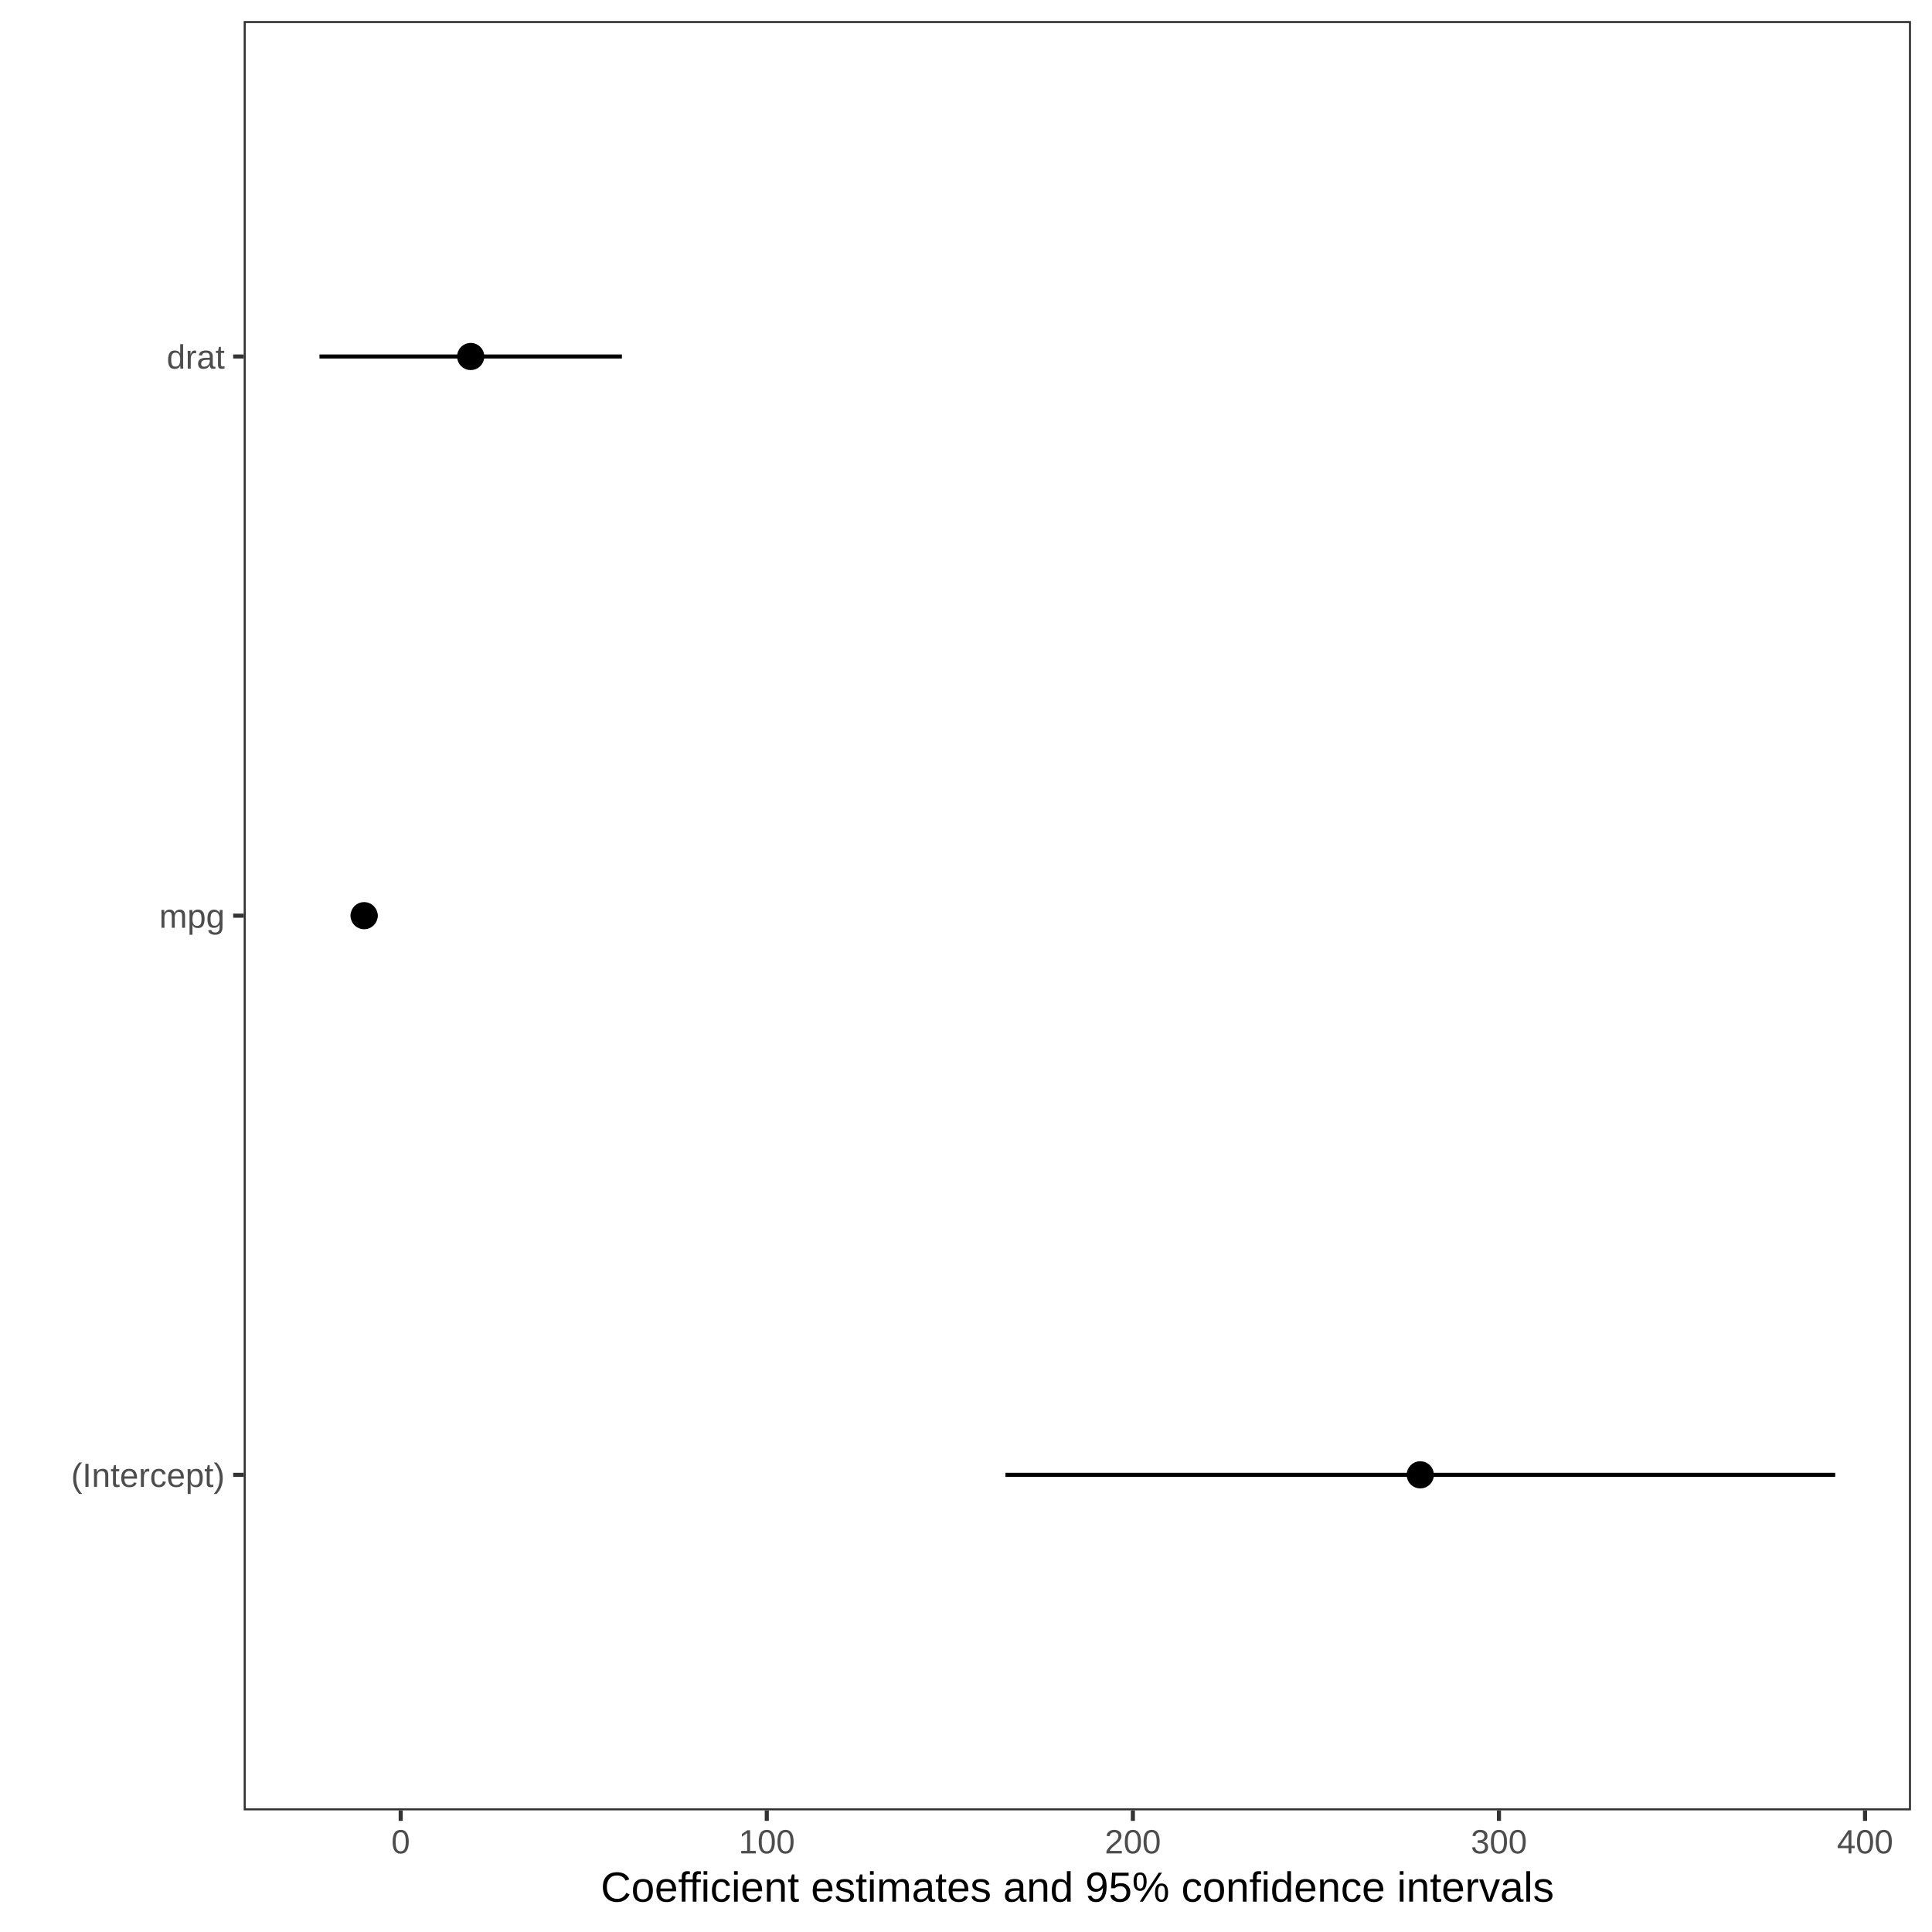
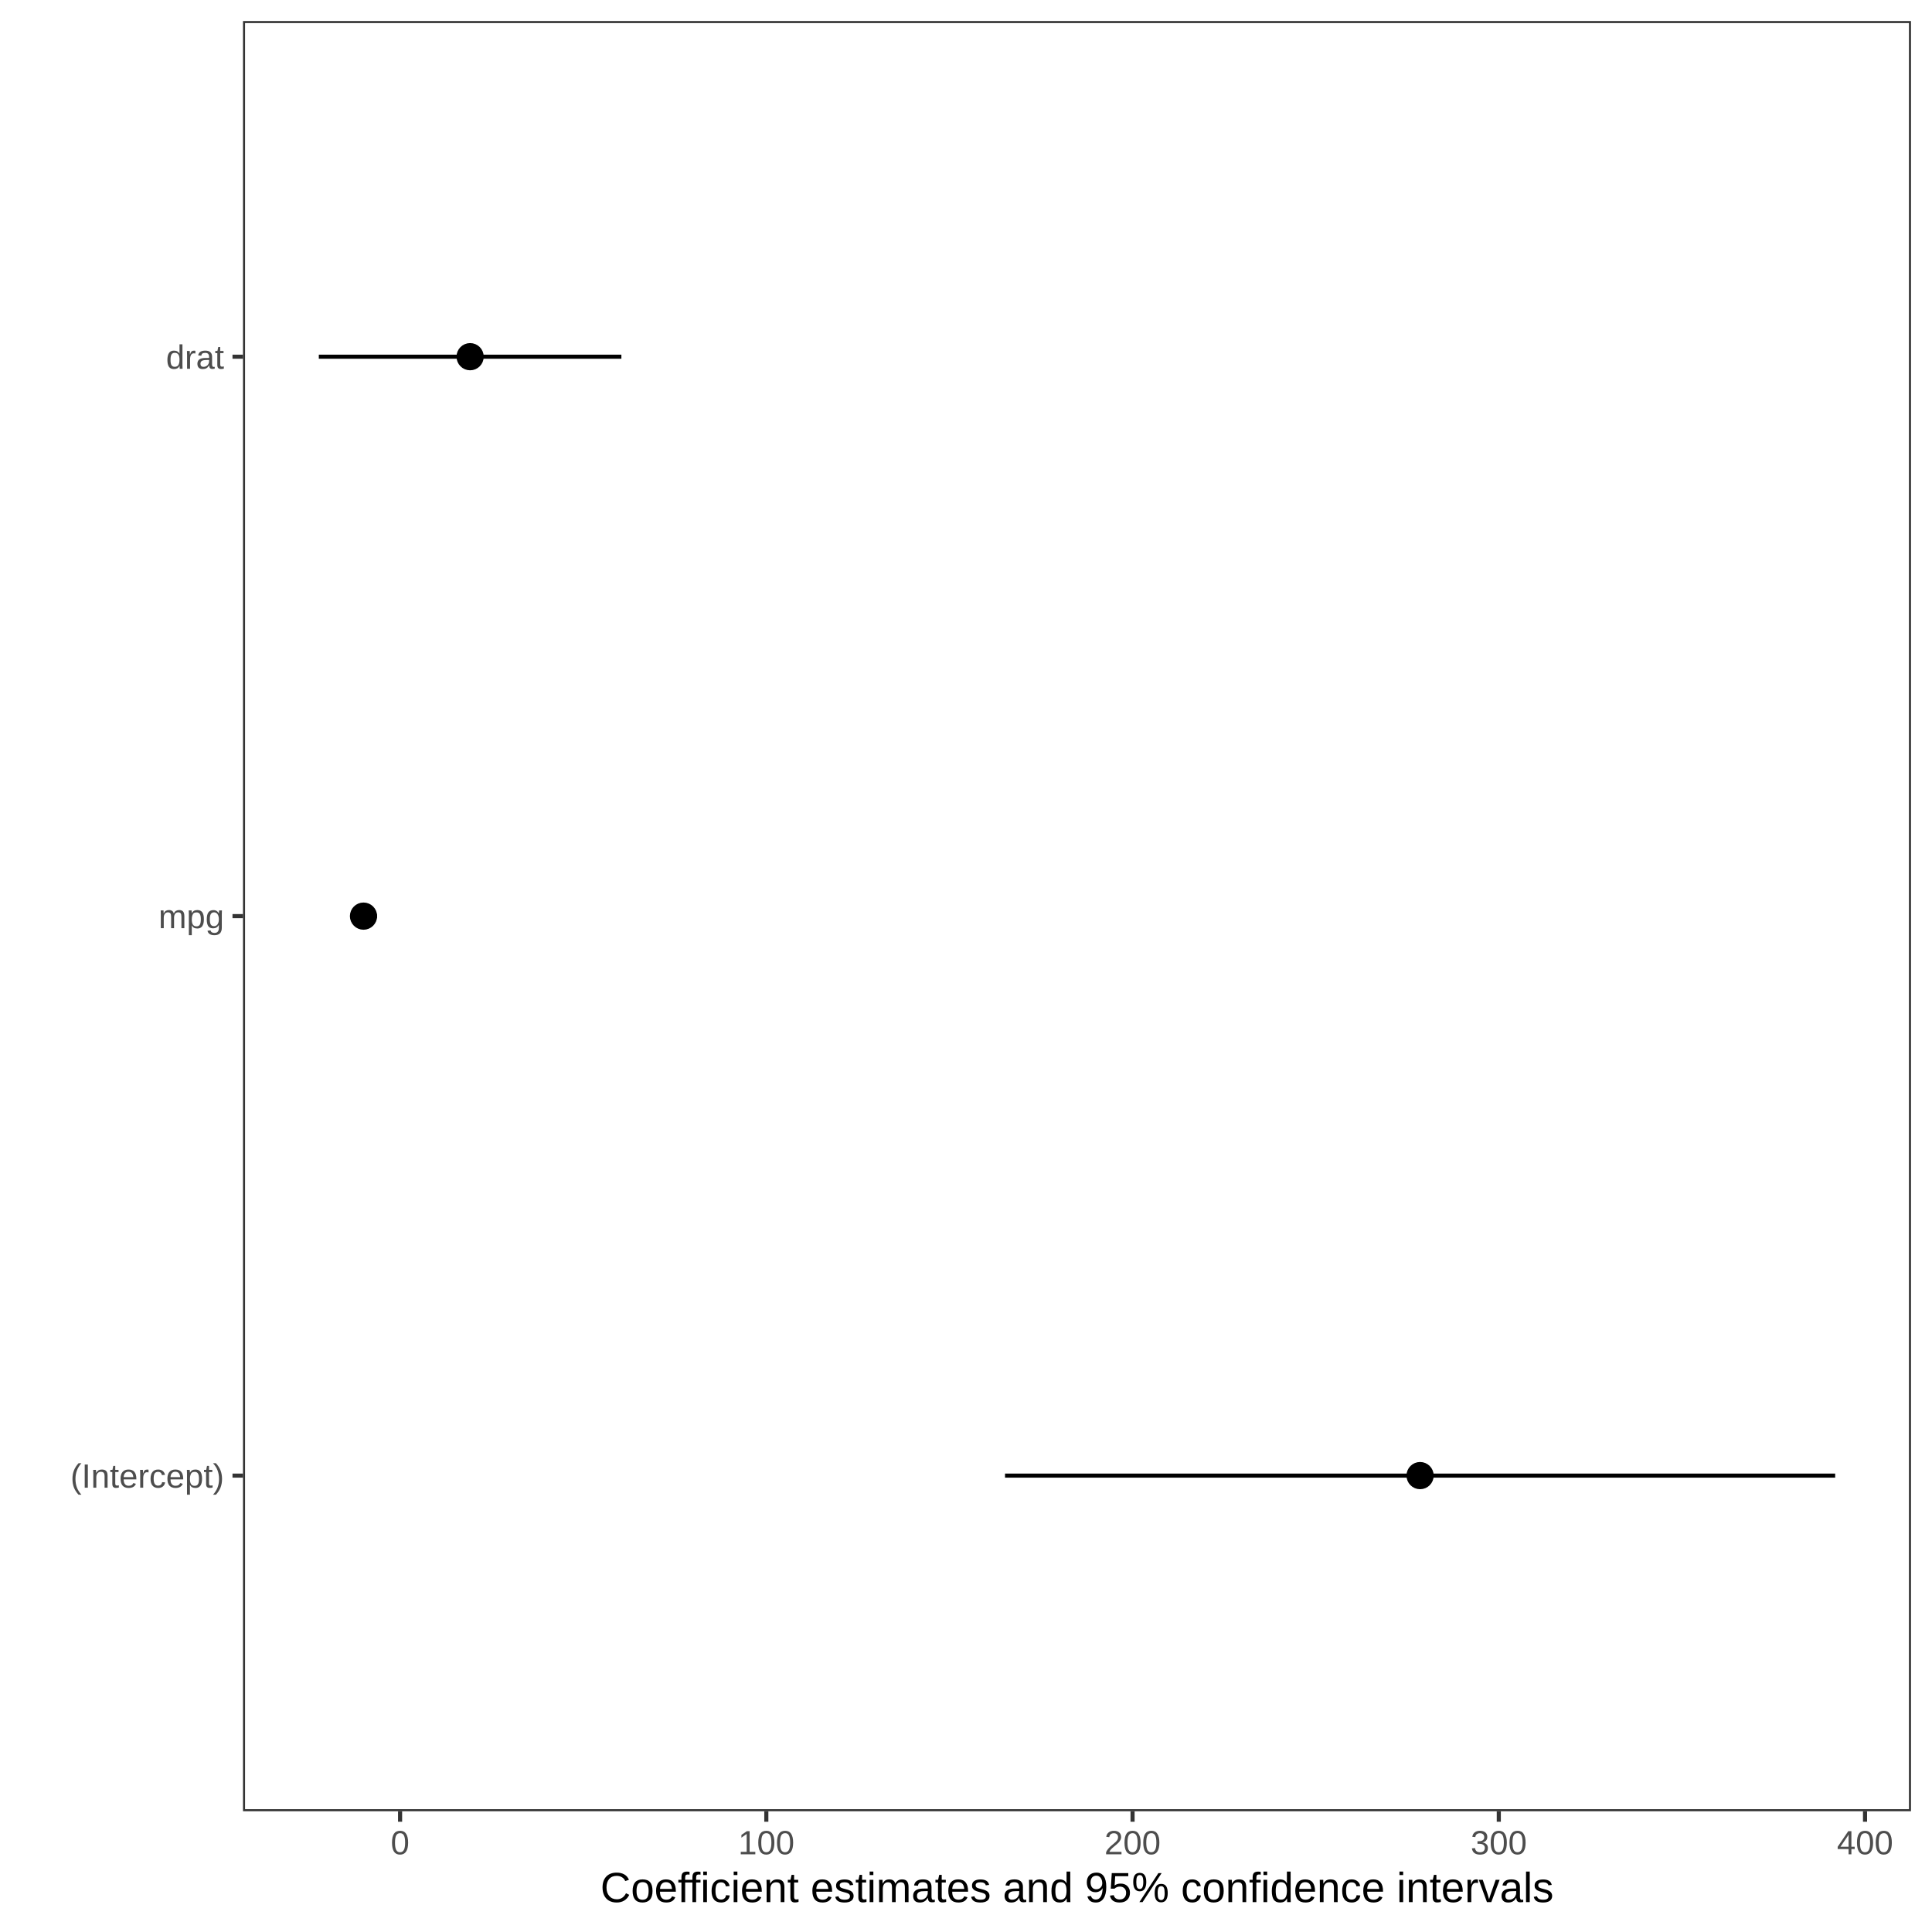
- <svg xmlns="http://www.w3.org/2000/svg" class="svglite" width="504.00pt" height="504.00pt" viewBox="0 0 504.00 504.00">
-   <defs>
-     <style type="text/css">
+ <svg xmlns="http://www.w3.org/2000/svg" width="504.00pt" height="504.00pt" viewBox="0 0 504.00 504.00">
+   <g class="svglite">
+     <defs>
+       <style type="text/css">
    .svglite line, .svglite polyline, .svglite polygon, .svglite path, .svglite rect, .svglite circle {
      fill: none;
      stroke: #000000;
      stroke-linecap: round;
      stroke-linejoin: round;
      stroke-miterlimit: 10.00;
    }
    .svglite text {
      white-space: pre;
    }
+     .svglite g.glyphgroup path {
+       fill: inherit;
+       stroke: none;
+     }
  </style>
-   </defs>
-   <rect width="100%" height="100%" style="stroke: none; fill: #FFFFFF;" />
-   <defs>
-     <clipPath id="cpMC4wMHw1MDQuMDB8MC4wMHw1MDQuMDA=">
-       <rect x="0.00" y="0.00" width="504.00" height="504.00" />
-     </clipPath>
-   </defs>
-   <g clip-path="url(#cpMC4wMHw1MDQuMDB8MC4wMHw1MDQuMDA=)">
-     <rect x="0.00" y="0.00" width="504.00" height="504.00" style="stroke-width: 1.07; stroke: #FFFFFF; fill: #FFFFFF;" />
-   </g>
-   <defs>
-     <clipPath id="cpNjMuNTd8NDk4LjUyfDUuNDh8NDcyLjI3">
-       <rect x="63.57" y="5.48" width="434.95" height="466.79" />
-     </clipPath>
-   </defs>
-   <g clip-path="url(#cpNjMuNTd8NDk4LjUyfDUuNDh8NDcyLjI3)">
-     <rect x="63.57" y="5.48" width="434.95" height="466.79" style="stroke-width: 1.07; stroke: none; fill: #FFFFFF;" />
-     <line x1="262.28" y1="384.74" x2="478.75" y2="384.74" style="stroke-width: 1.07; stroke-linecap: butt;" />
-     <line x1="91.49" y1="238.87" x2="98.49" y2="238.87" style="stroke-width: 1.07; stroke-linecap: butt;" />
-     <line x1="83.34" y1="93.00" x2="162.24" y2="93.00" style="stroke-width: 1.07; stroke-linecap: butt;" />
-     <circle cx="370.51" cy="384.74" r="2.84" style="stroke-width: 1.42; fill: #000000;" />
-     <circle cx="94.99" cy="238.87" r="2.84" style="stroke-width: 1.42; fill: #000000;" />
-     <circle cx="122.79" cy="93.00" r="2.84" style="stroke-width: 1.42; fill: #000000;" />
-     <rect x="63.57" y="5.48" width="434.95" height="466.79" style="stroke-width: 1.07; stroke: #333333;" />
-   </g>
-   <g clip-path="url(#cpMC4wMHw1MDQuMDB8MC4wMHw1MDQuMDA=)">
-     <text x="58.64" y="387.90" text-anchor="end" style="font-size: 8.80px;fill: #4D4D4D; font-family: &quot;Arial&quot;;" textLength="40.10px" lengthAdjust="spacingAndGlyphs">(Intercept)</text>
-     <text x="58.64" y="242.03" text-anchor="end" style="font-size: 8.80px;fill: #4D4D4D; font-family: &quot;Arial&quot;;" textLength="17.12px" lengthAdjust="spacingAndGlyphs">mpg</text>
-     <text x="58.64" y="96.16" text-anchor="end" style="font-size: 8.80px;fill: #4D4D4D; font-family: &quot;Arial&quot;;" textLength="15.16px" lengthAdjust="spacingAndGlyphs">drat</text>
-     <polyline points="60.83,384.74 63.57,384.74 " style="stroke-width: 1.07; stroke: #333333; stroke-linecap: butt;" />
-     <polyline points="60.83,238.87 63.57,238.87 " style="stroke-width: 1.07; stroke: #333333; stroke-linecap: butt;" />
-     <polyline points="60.83,93.00 63.57,93.00 " style="stroke-width: 1.07; stroke: #333333; stroke-linecap: butt;" />
-     <polyline points="104.53,475.01 104.53,472.27 " style="stroke-width: 1.07; stroke: #333333; stroke-linecap: butt;" />
-     <polyline points="200.03,475.01 200.03,472.27 " style="stroke-width: 1.07; stroke: #333333; stroke-linecap: butt;" />
-     <polyline points="295.53,475.01 295.53,472.27 " style="stroke-width: 1.07; stroke: #333333; stroke-linecap: butt;" />
-     <polyline points="391.03,475.01 391.03,472.27 " style="stroke-width: 1.07; stroke: #333333; stroke-linecap: butt;" />
-     <polyline points="486.53,475.01 486.53,472.27 " style="stroke-width: 1.07; stroke: #333333; stroke-linecap: butt;" />
-     <text x="104.53" y="483.50" text-anchor="middle" style="font-size: 8.80px;fill: #4D4D4D; font-family: &quot;Arial&quot;;" textLength="4.90px" lengthAdjust="spacingAndGlyphs">0</text>
-     <text x="200.03" y="483.50" text-anchor="middle" style="font-size: 8.80px;fill: #4D4D4D; font-family: &quot;Arial&quot;;" textLength="14.69px" lengthAdjust="spacingAndGlyphs">100</text>
-     <text x="295.53" y="483.50" text-anchor="middle" style="font-size: 8.80px;fill: #4D4D4D; font-family: &quot;Arial&quot;;" textLength="14.69px" lengthAdjust="spacingAndGlyphs">200</text>
-     <text x="391.03" y="483.50" text-anchor="middle" style="font-size: 8.80px;fill: #4D4D4D; font-family: &quot;Arial&quot;;" textLength="14.69px" lengthAdjust="spacingAndGlyphs">300</text>
-     <text x="486.53" y="483.50" text-anchor="middle" style="font-size: 8.80px;fill: #4D4D4D; font-family: &quot;Arial&quot;;" textLength="14.69px" lengthAdjust="spacingAndGlyphs">400</text>
-     <text x="281.05" y="496.09" text-anchor="middle" style="font-size: 11.00px; font-family: &quot;Arial&quot;;" textLength="248.85px" lengthAdjust="spacingAndGlyphs">Coefficient estimates and 95% confidence intervals</text>
+     </defs>
+     <rect width="100%" height="100%" style="stroke: none; fill: #FFFFFF;" />
+     <defs>
+       <clipPath id="cpMC4wMHw1MDQuMDB8MC4wMHw1MDQuMDA=">
+         <rect x="0.00" y="0.00" width="504.00" height="504.00" />
+       </clipPath>
+     </defs>
+     <g clip-path="url(#cpMC4wMHw1MDQuMDB8MC4wMHw1MDQuMDA=)">
+       <rect x="0.00" y="0.00" width="504.00" height="504.00" style="stroke-width: 1.07; stroke: #FFFFFF; fill: #FFFFFF;" />
+     </g>
+     <defs>
+       <clipPath id="cpNjMuMzl8NDk4LjUyfDUuNDh8NDcyLjUw">
+         <rect x="63.39" y="5.48" width="435.13" height="467.02" />
+       </clipPath>
+     </defs>
+     <g clip-path="url(#cpNjMuMzl8NDk4LjUyfDUuNDh8NDcyLjUw)">
+       <rect x="63.39" y="5.48" width="435.13" height="467.02" style="stroke-width: 1.07; stroke: none; fill: #FFFFFF;" />
+       <line x1="262.18" y1="384.94" x2="478.74" y2="384.94" style="stroke-width: 1.07; stroke-linecap: butt;" />
+       <line x1="91.32" y1="238.99" x2="98.33" y2="238.99" style="stroke-width: 1.07; stroke-linecap: butt;" />
+       <line x1="83.17" y1="93.05" x2="162.10" y2="93.05" style="stroke-width: 1.07; stroke-linecap: butt;" />
+       <circle cx="370.46" cy="384.94" r="2.84" style="stroke-width: 1.42; fill: #000000;" />
+       <circle cx="94.83" cy="238.99" r="2.84" style="stroke-width: 1.42; fill: #000000;" />
+       <circle cx="122.64" cy="93.05" r="2.84" style="stroke-width: 1.42; fill: #000000;" />
+       <rect x="63.39" y="5.48" width="435.13" height="467.02" style="stroke-width: 1.07; stroke: #333333;" />
+     </g>
+     <g clip-path="url(#cpMC4wMHw1MDQuMDB8MC4wMHw1MDQuMDA=)">
+       <text x="58.46" y="388.09" text-anchor="end" style="font-size: 8.80px;fill: #4D4D4D; font-family: &quot;Arial&quot;;" textLength="40.05px" lengthAdjust="spacingAndGlyphs">(Intercept)</text>
+       <text x="58.46" y="242.14" text-anchor="end" style="font-size: 8.80px;fill: #4D4D4D; font-family: &quot;Arial&quot;;" textLength="17.11px" lengthAdjust="spacingAndGlyphs">mpg</text>
+       <text x="58.46" y="96.20" text-anchor="end" style="font-size: 8.80px;fill: #4D4D4D; font-family: &quot;Arial&quot;;" textLength="15.14px" lengthAdjust="spacingAndGlyphs">drat</text>
+       <polyline points="60.65,384.94 63.39,384.94 " style="stroke-width: 1.07; stroke: #333333; stroke-linecap: butt;" />
+       <polyline points="60.65,238.99 63.39,238.99 " style="stroke-width: 1.07; stroke: #333333; stroke-linecap: butt;" />
+       <polyline points="60.65,93.05 63.39,93.05 " style="stroke-width: 1.07; stroke: #333333; stroke-linecap: butt;" />
+       <polyline points="104.37,475.24 104.37,472.50 " style="stroke-width: 1.07; stroke: #333333; stroke-linecap: butt;" />
+       <polyline points="199.91,475.24 199.91,472.50 " style="stroke-width: 1.07; stroke: #333333; stroke-linecap: butt;" />
+       <polyline points="295.45,475.24 295.45,472.50 " style="stroke-width: 1.07; stroke: #333333; stroke-linecap: butt;" />
+       <polyline points="390.99,475.24 390.99,472.50 " style="stroke-width: 1.07; stroke: #333333; stroke-linecap: butt;" />
+       <polyline points="486.53,475.24 486.53,472.50 " style="stroke-width: 1.07; stroke: #333333; stroke-linecap: butt;" />
+       <text x="104.37" y="483.74" text-anchor="middle" style="font-size: 8.80px;fill: #4D4D4D; font-family: &quot;Arial&quot;;" textLength="4.89px" lengthAdjust="spacingAndGlyphs">0</text>
+       <text x="199.91" y="483.74" text-anchor="middle" style="font-size: 8.80px;fill: #4D4D4D; font-family: &quot;Arial&quot;;" textLength="14.67px" lengthAdjust="spacingAndGlyphs">100</text>
+       <text x="295.45" y="483.74" text-anchor="middle" style="font-size: 8.80px;fill: #4D4D4D; font-family: &quot;Arial&quot;;" textLength="14.67px" lengthAdjust="spacingAndGlyphs">200</text>
+       <text x="390.99" y="483.74" text-anchor="middle" style="font-size: 8.80px;fill: #4D4D4D; font-family: &quot;Arial&quot;;" textLength="14.67px" lengthAdjust="spacingAndGlyphs">300</text>
+       <text x="486.53" y="483.74" text-anchor="middle" style="font-size: 8.80px;fill: #4D4D4D; font-family: &quot;Arial&quot;;" textLength="14.67px" lengthAdjust="spacingAndGlyphs">400</text>
+       <text x="280.96" y="496.20" text-anchor="middle" style="font-size: 11.00px; font-family: &quot;Arial&quot;;" textLength="248.83px" lengthAdjust="spacingAndGlyphs">Coefficient estimates and 95% confidence intervals</text>
+     </g>
  </g>
</svg>
